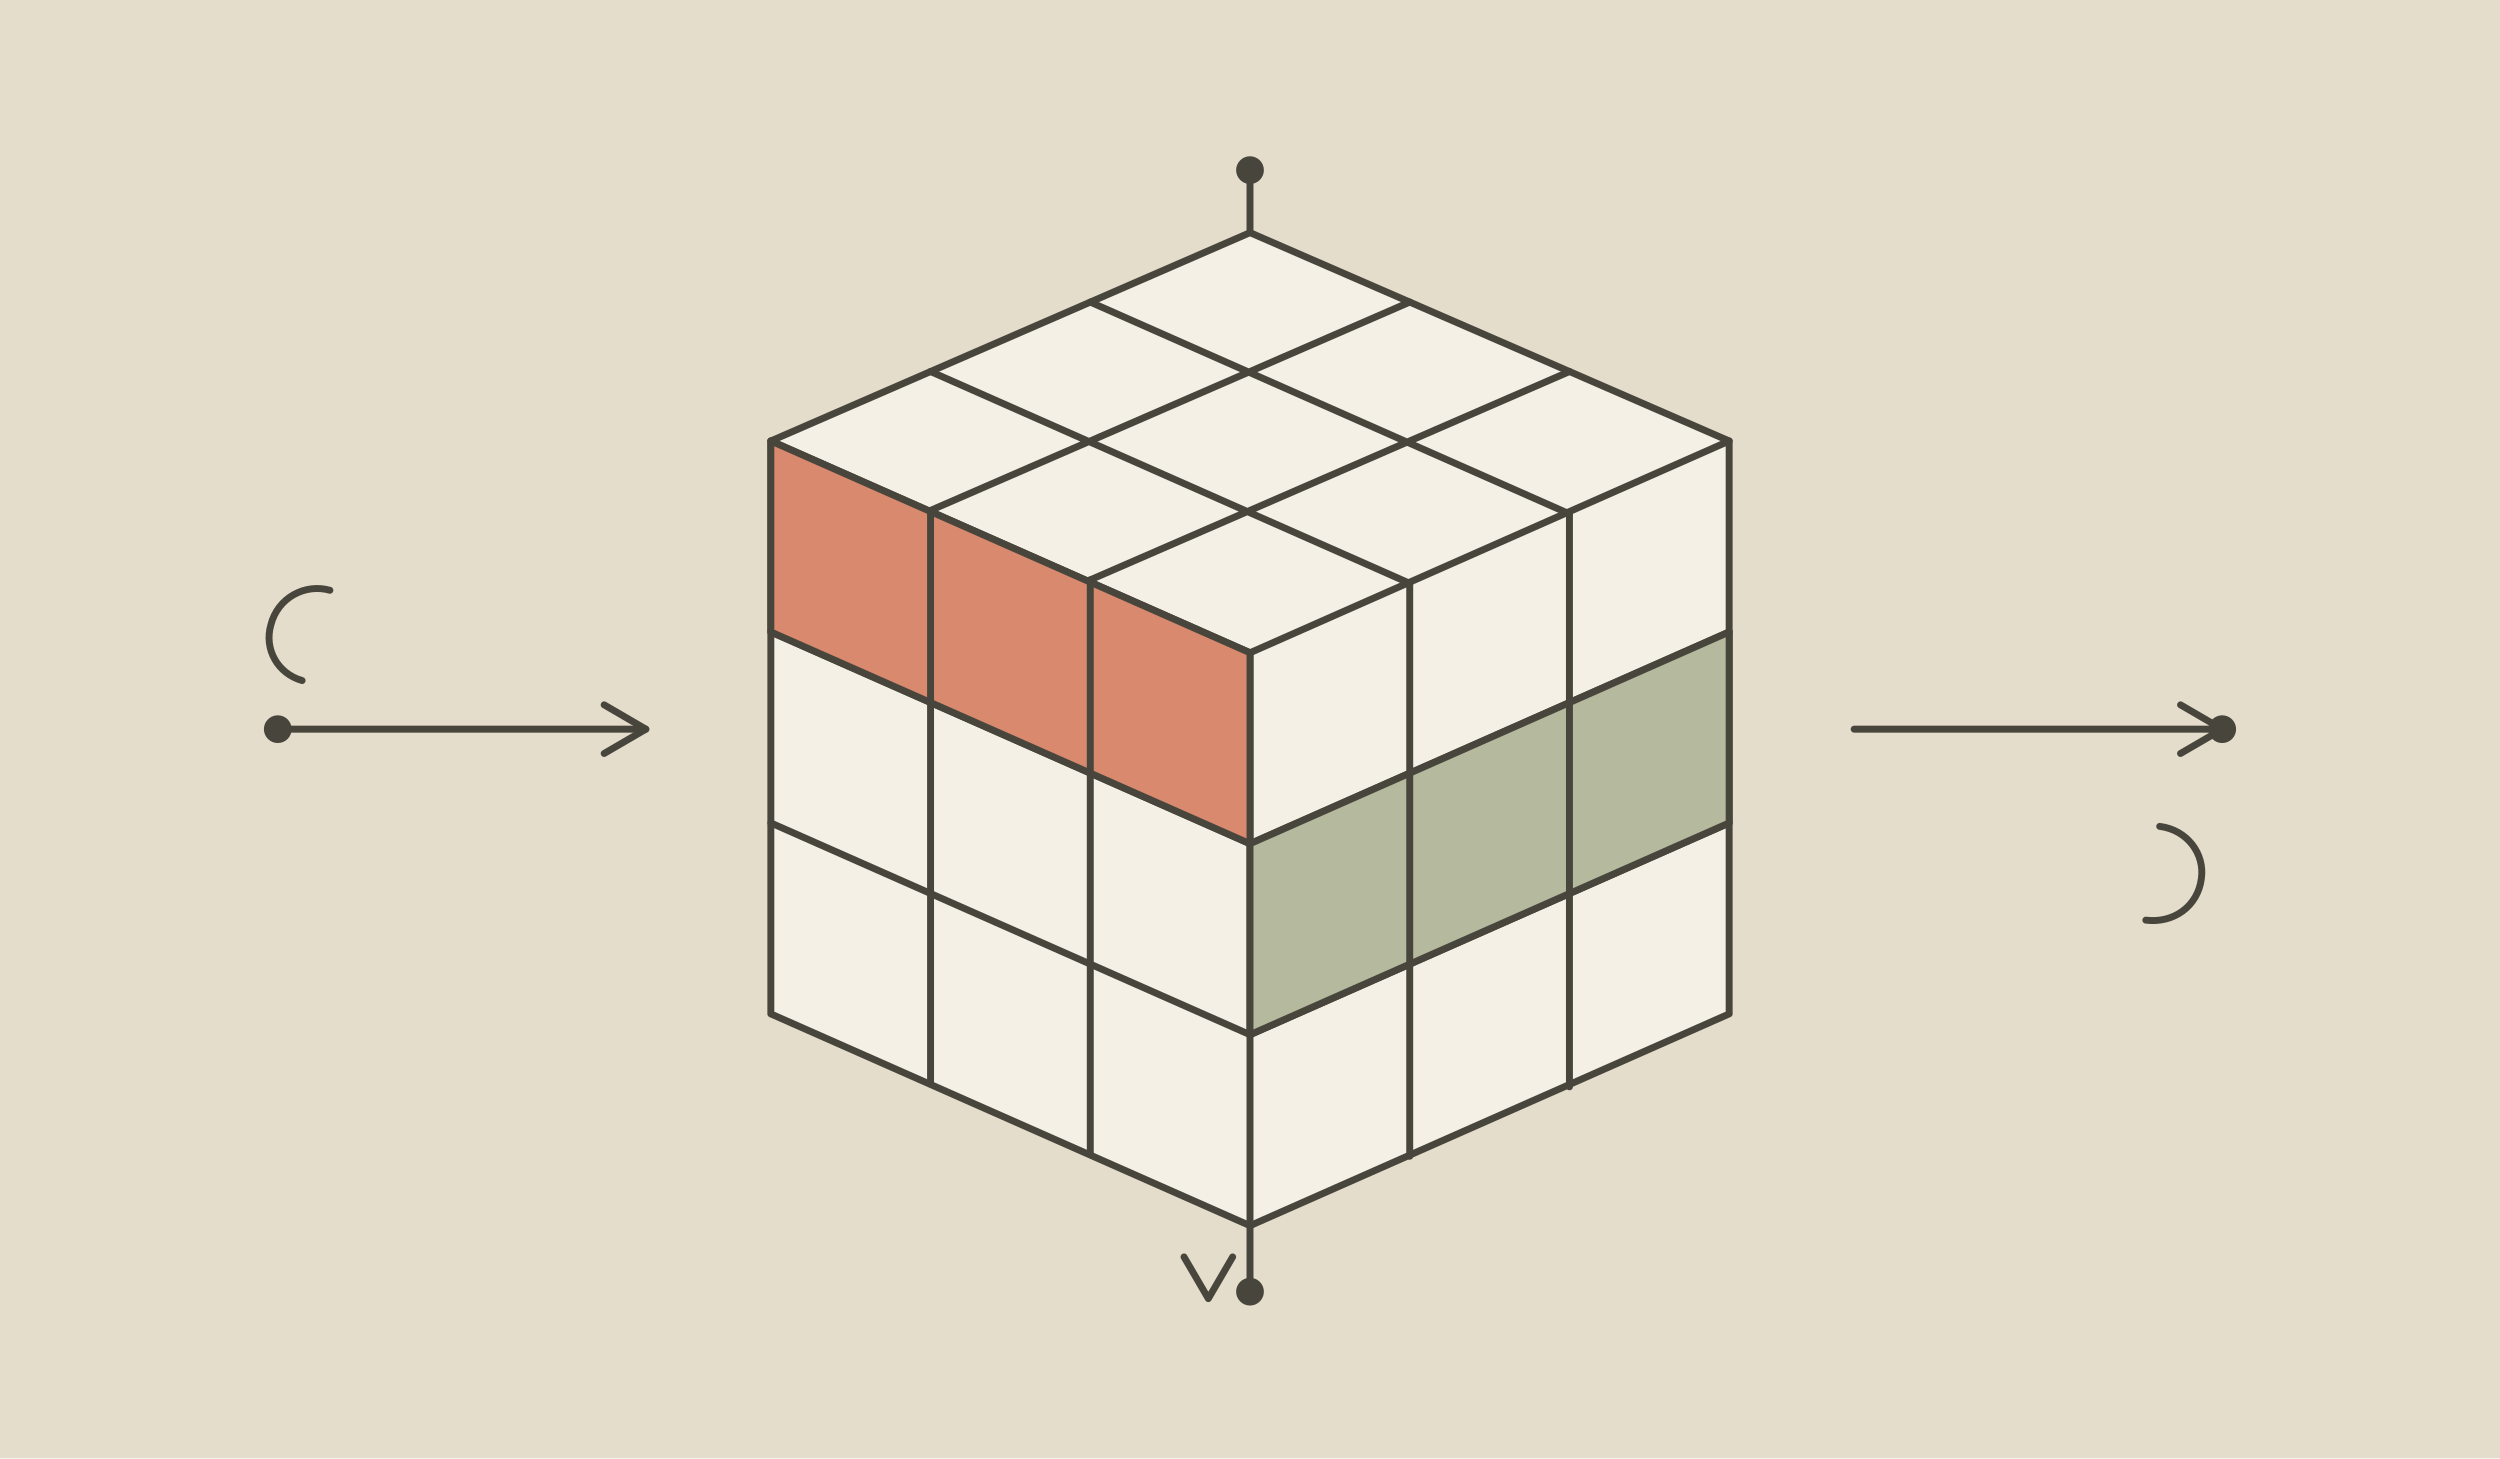
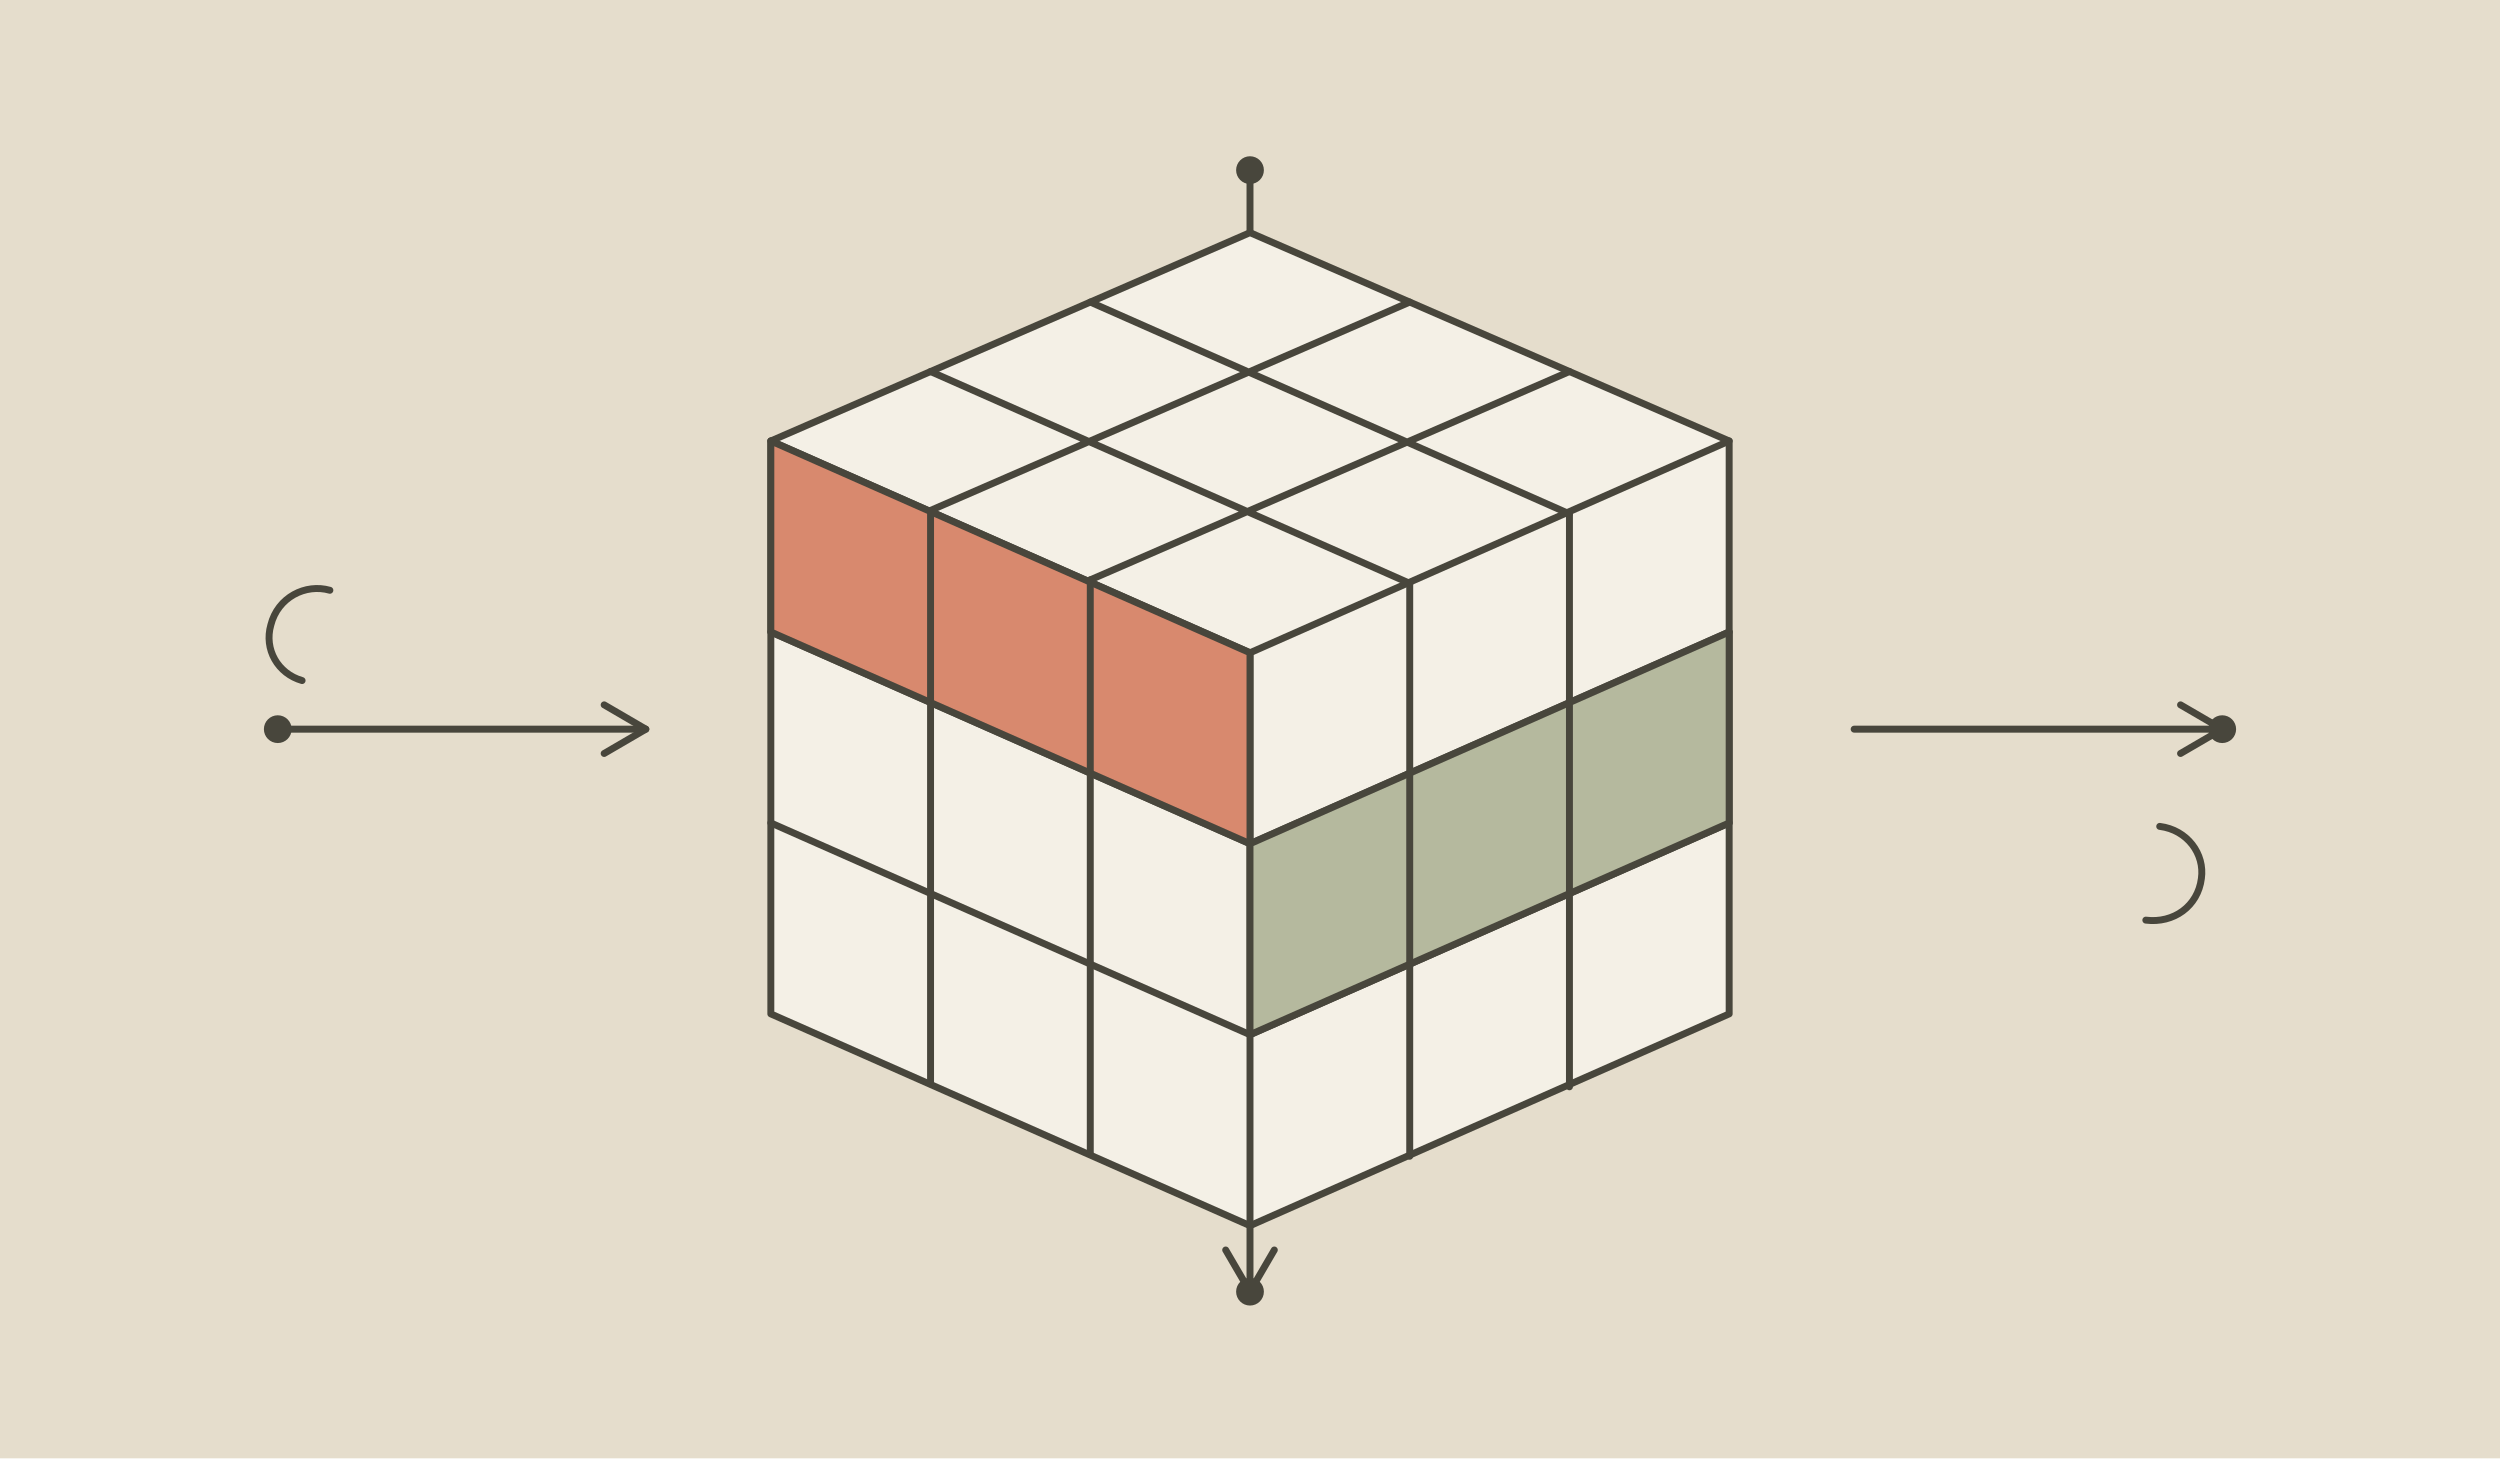
<svg xmlns="http://www.w3.org/2000/svg" viewBox="0 0 720 420" fill="none">
  <rect width="720" height="420" fill="#e5ddcc" />
  <g stroke="#48463c" stroke-width="2" stroke-linecap="round" stroke-linejoin="round">
    <path d="M80 210h106m348 0h106M360 49v65m0 193v65" />
-     <path d="m174 203 12 7-12 7m454-14 12 7-12 7m-287-103 7 12 7-12m-14 248 7 12 7-12" />
+     <path d="m174 203 12 7-12 7M628 203l12 7-12 7M353 102l7 12 7-12M353 360l7 12 7-12" />
    <path d="M222 127 360 67l138 60v165l-138 61-138-61Z" fill="#f4f0e6" />
    <path d="m222 127 138 61 138-61M360 188v165" />
    <path d="m222 182 138 61 138-61m-276 55 138 61 138-61" />
    <path d="m222 127 138 61v55l-138-61Z" fill="#d8896e" />
    <path d="m360 243 138-61v55l-138 61Z" fill="#b5b99e" />
    <path d="m268 107 138 61m-92-81 138 61m-184-1 138-60m-92 80 138-60" />
    <path d="m268 147 0 165m46-145v165m92-164v165m46-185v165" />
    <path d="M87 196c-7-2-11-9-9-16 2-8 10-12 17-10m527 68c8 1 13 8 12 15-1 8-8 13-16 12" />
  </g>
  <g fill="#48463c">
    <circle cx="80" cy="210" r="4" />
    <circle cx="640" cy="210" r="4" />
    <circle cx="360" cy="49" r="4" />
    <circle cx="360" cy="372" r="4" />
  </g>
</svg>
